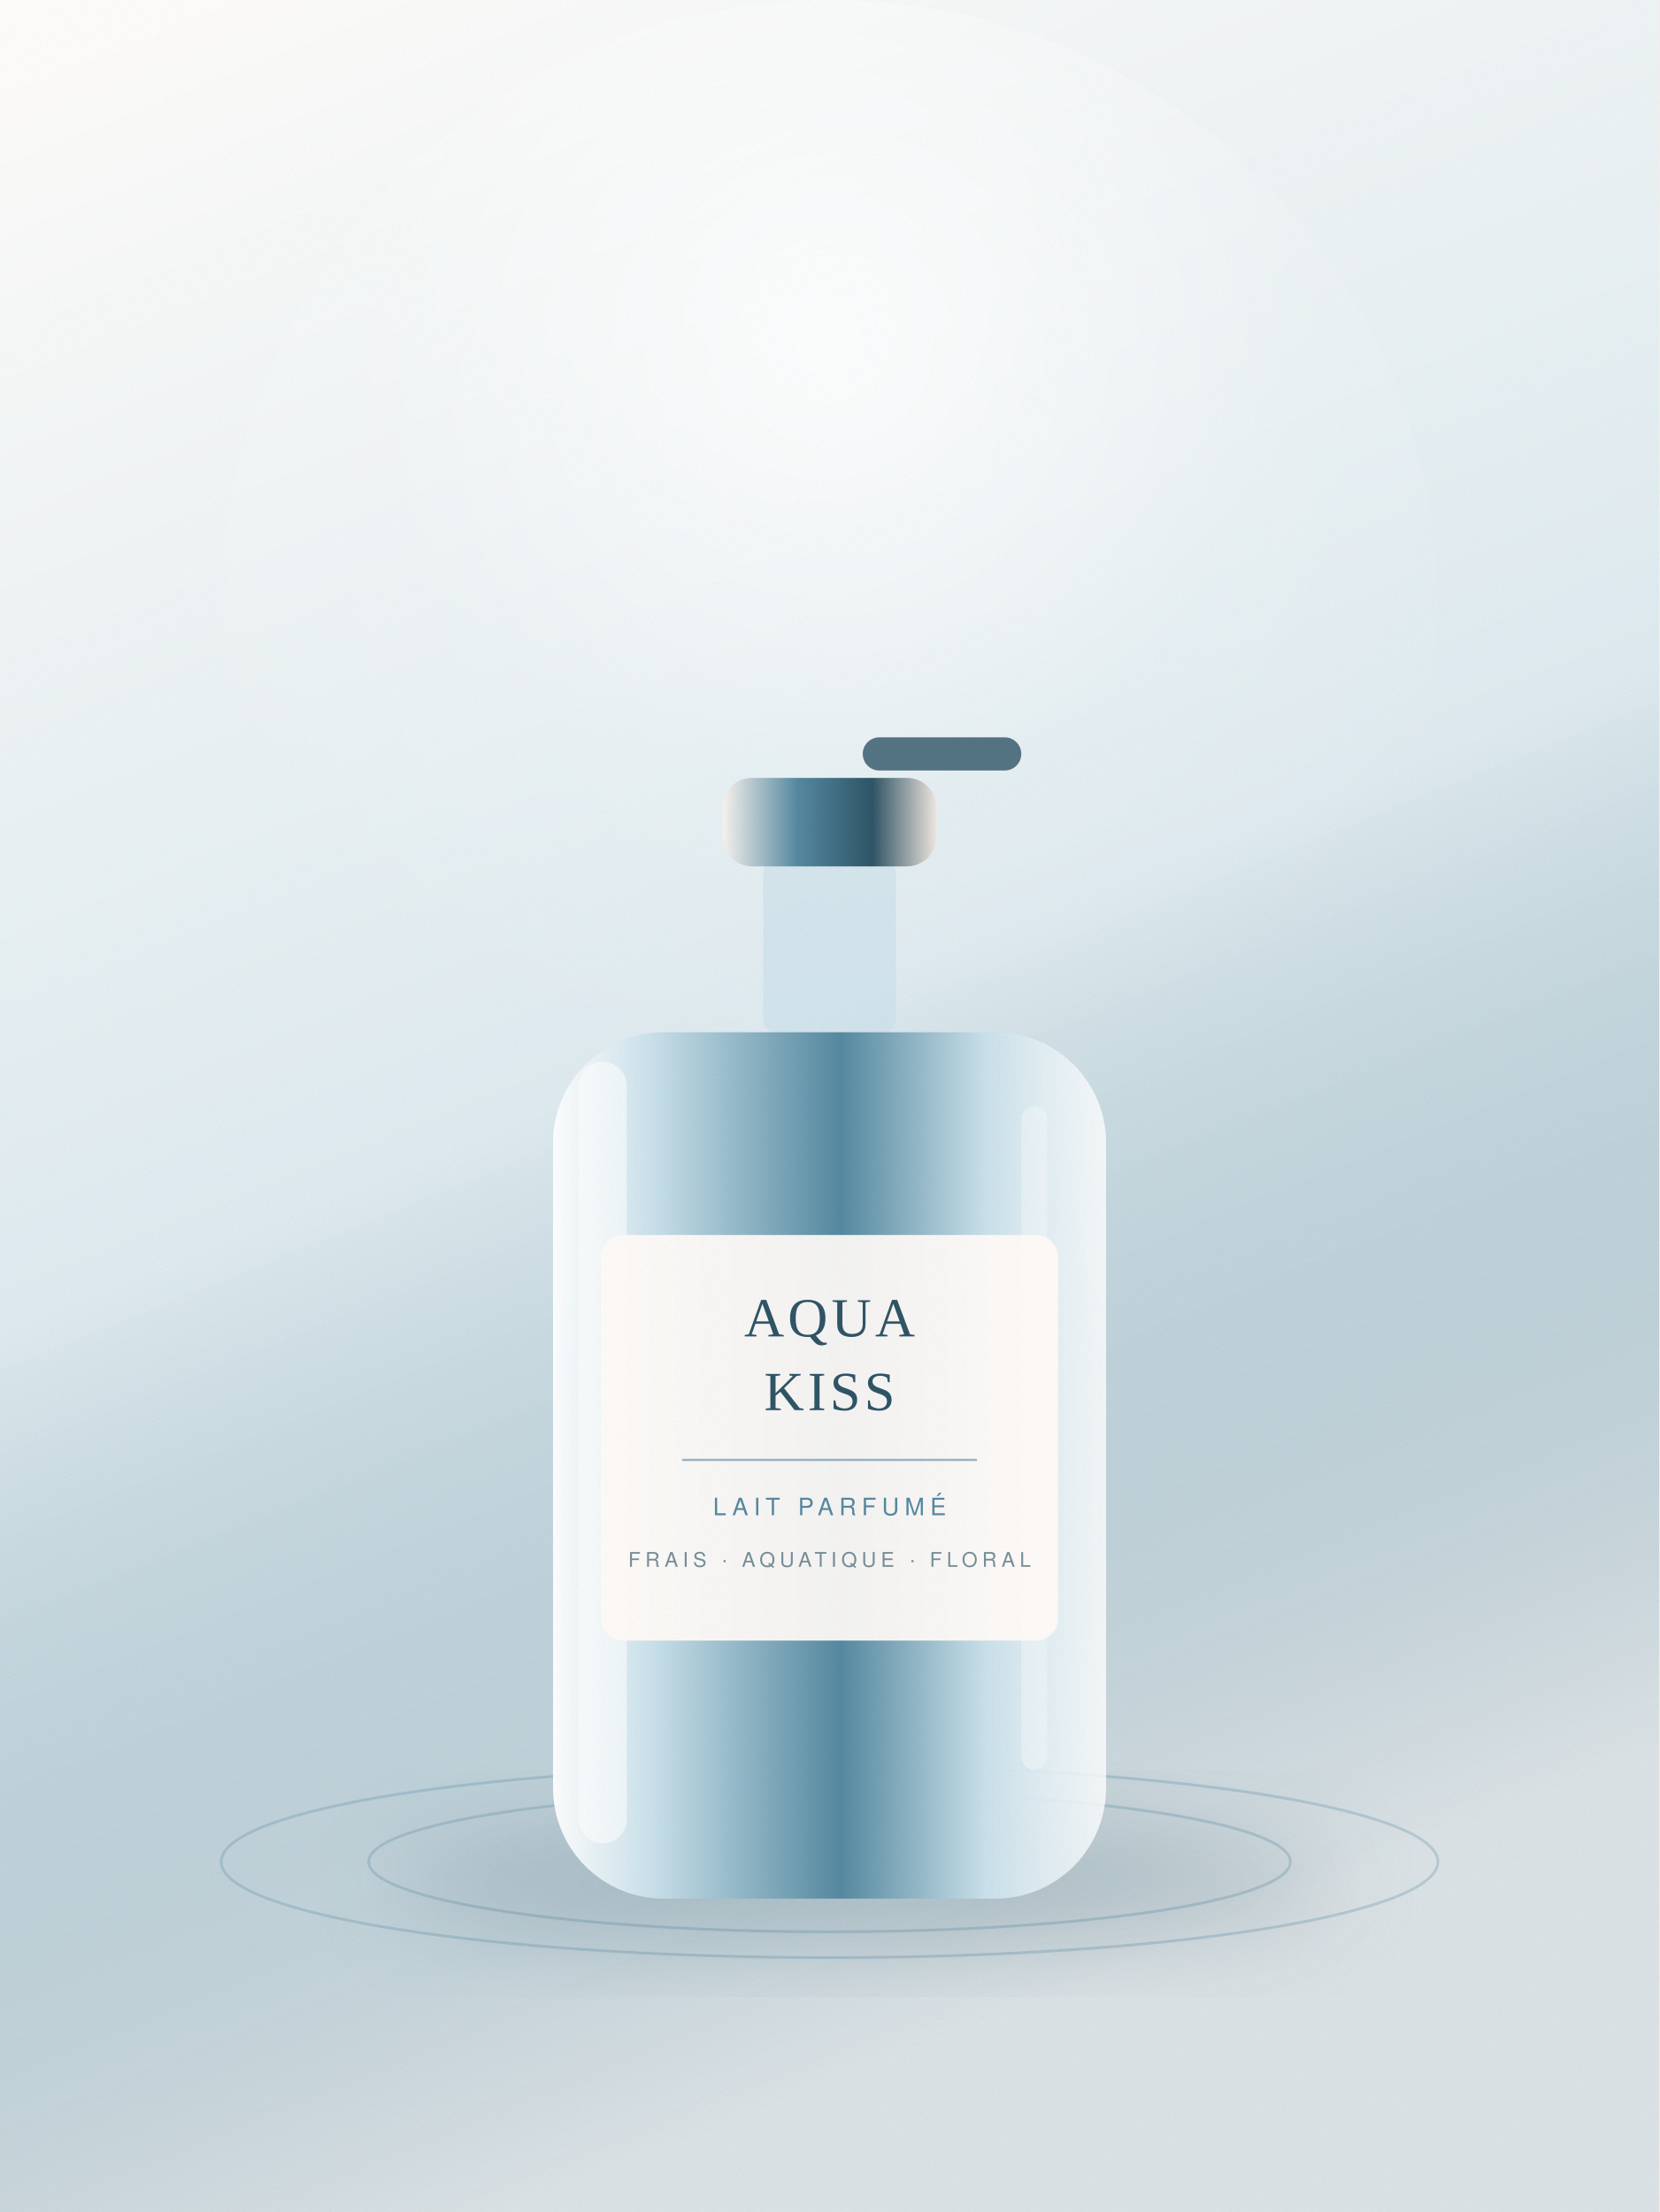
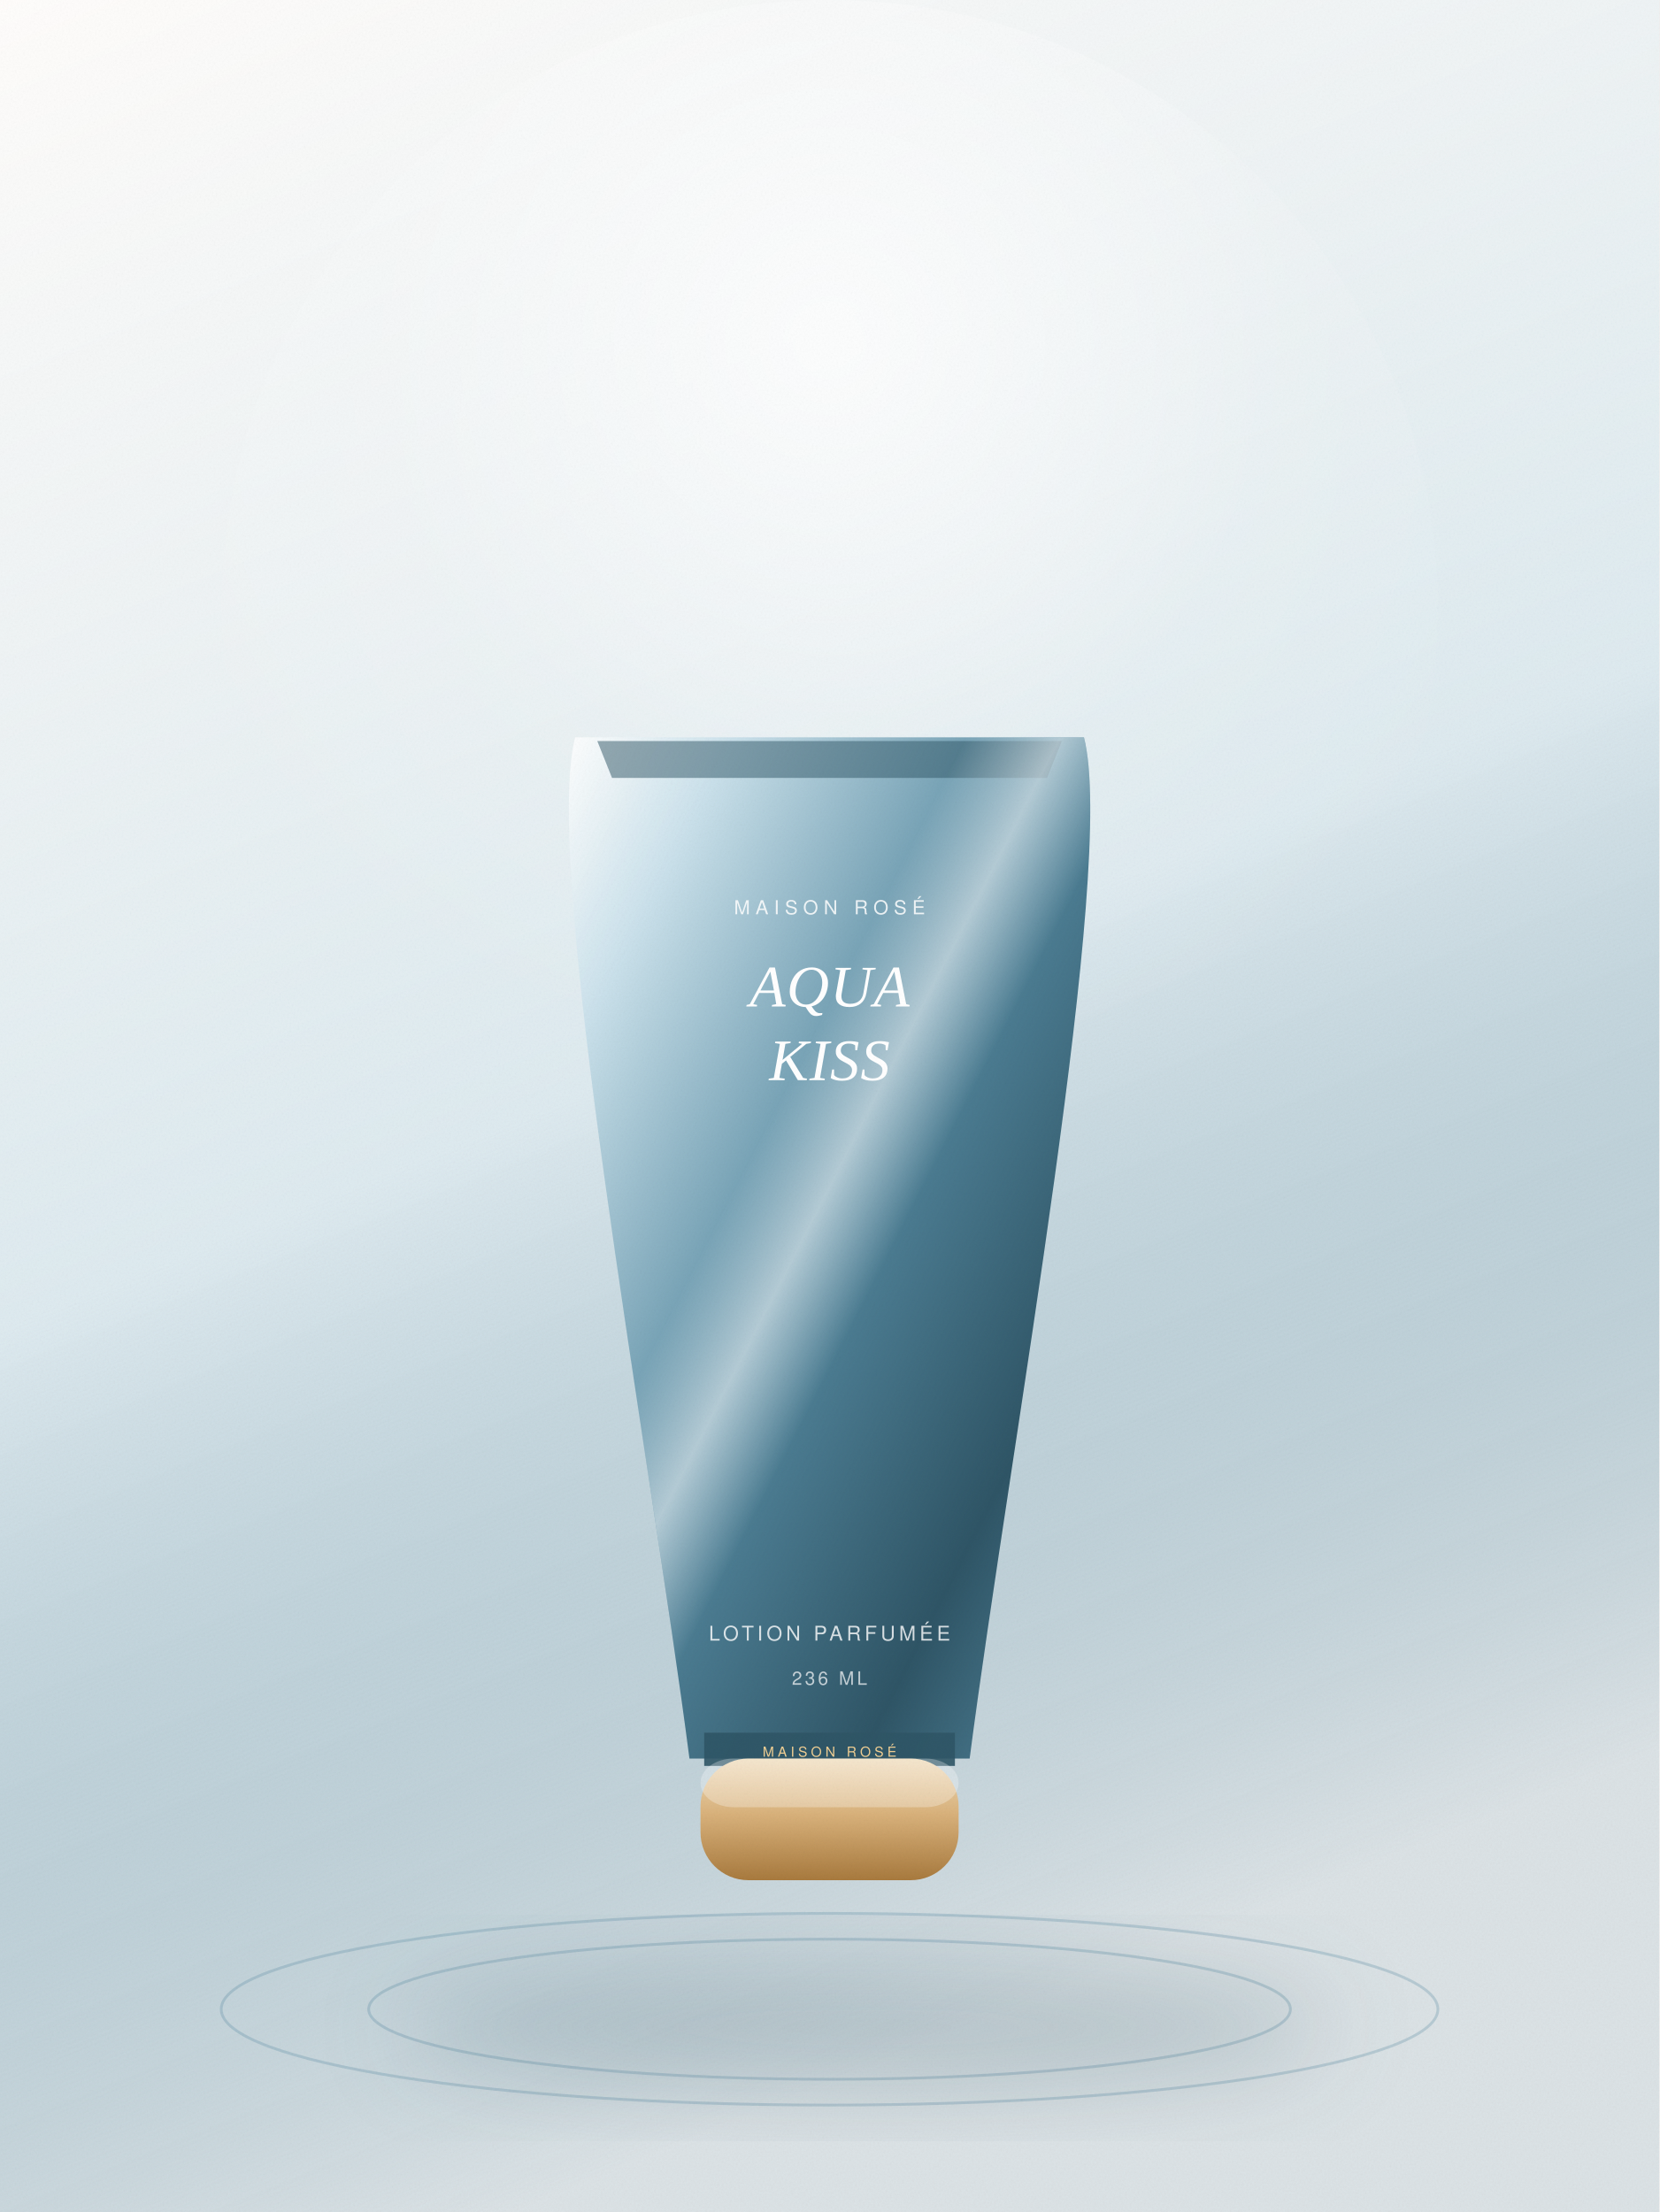
<svg xmlns="http://www.w3.org/2000/svg" viewBox="0 0 900 1200" width="900" height="1200" role="img" aria-label="AQUA KISS">
  <defs>
    <linearGradient id="bggaquakisslotion" x1="0" y1="0" x2="0.3" y2="1">
      <stop offset="0%" stop-color="#FFFDFB" />
      <stop offset="55%" stop-color="#DEEAEF" />
      <stop offset="100%" stop-color="#5589A022" />
    </linearGradient>
    <radialGradient id="flashaquakisslotion" cx="50%" cy="28%" r="62%">
      <stop offset="0%" stop-color="#ffffff" stop-opacity=".85" />
      <stop offset="60%" stop-color="#ffffff" stop-opacity=".12" />
      <stop offset="100%" stop-color="#ffffff" stop-opacity="0" />
    </radialGradient>
    <linearGradient id="glassaquakisslotion" x1="0" y1="0" x2="1" y2="0">
      <stop offset="0%" stop-color="#ffffff" stop-opacity=".95" />
      <stop offset="18%" stop-color="#C9E0EA" />
      <stop offset="52%" stop-color="#5589A0" />
      <stop offset="78%" stop-color="#C9E0EA" />
      <stop offset="100%" stop-color="#ffffff" stop-opacity=".8" />
    </linearGradient>
+     <linearGradient id="metalaquakisslotion" x1="0" y1="0" x2="1" y2="1">
+       <stop offset="0%" stop-color="#FFFFFF" stop-opacity=".9" />
+       <stop offset="16%" stop-color="#C9E0EA" />
+       <stop offset="48%" stop-color="#5589A0" />
+       <stop offset="78%" stop-color="#2F5566" />
+       <stop offset="100%" stop-color="#5589A0" />
+     </linearGradient>
    <linearGradient id="capaquakisslotion" x1="0" y1="0" x2="1" y2="0">
      <stop offset="0%" stop-color="#F7F2EE" />
-       <stop offset="35%" stop-color="#5589A0" />
-       <stop offset="70%" stop-color="#2F5566" />
-       <stop offset="100%" stop-color="#EFE6DF" />
+       <stop offset="35%" stop-color="#D9B27C" />
+       <stop offset="70%" stop-color="#B4884A" />
+       <stop offset="100%" stop-color="#F1DDBB" />
+     </linearGradient>
+     <linearGradient id="capvaquakisslotion" x1="0" y1="0" x2="0" y2="1">
+       <stop offset="0%" stop-color="#F1DDBB" />
+       <stop offset="45%" stop-color="#D9B27C" />
+       <stop offset="100%" stop-color="#A87A3E" />
+     </linearGradient>
+     <linearGradient id="sheenaquakisslotion" x1="0" y1="0" x2="1" y2="1">
+       <stop offset="0%" stop-color="#ffffff" stop-opacity="0" />
+       <stop offset="38%" stop-color="#ffffff" stop-opacity="0" />
+       <stop offset="47%" stop-color="#ffffff" stop-opacity=".55" />
+       <stop offset="56%" stop-color="#ffffff" stop-opacity="0" />
+       <stop offset="100%" stop-color="#ffffff" stop-opacity="0" />
    </linearGradient>
    <filter id="grainaquakisslotion">
      <feTurbulence type="fractalNoise" baseFrequency="0.9" numOctaves="3" stitchTiles="stitch" />
      <feColorMatrix type="saturate" values="0" />
      <feComponentTransfer>
        <feFuncA type="linear" slope="0.13" />
      </feComponentTransfer>
    </filter>
    <filter id="softaquakisslotion" x="-40%" y="-40%" width="180%" height="180%">
      <feGaussianBlur stdDeviation="26" />
    </filter>
  </defs>
  <rect width="900" height="1200" fill="url(#bggaquakisslotion)" />
  <ellipse cx="450" cy="330" rx="330" ry="330" fill="url(#flashaquakisslotion)" />
  <g opacity=".28" fill="none" stroke="#5589A0" stroke-width="1.5">
-     <ellipse cx="450" cy="1010" rx="330" ry="52" />
-     <ellipse cx="450" cy="1010" rx="250" ry="38" />
+     <ellipse cx="450" cy="1090" rx="330" ry="52" />
+     <ellipse cx="450" cy="1090" rx="250" ry="38" />
  </g>
-   <ellipse cx="470" cy="1022" rx="255" ry="34" fill="#2F5566" opacity=".22" filter="url(#softaquakisslotion)" />
+   <ellipse cx="470" cy="1100" rx="251.6" ry="34" fill="#2F5566" opacity=".22" filter="url(#softaquakisslotion)" />
  <g>
-     <rect x="414" y="464" width="72" height="98" rx="10" fill="#C9E0EA" opacity=".6" />
-     <rect x="392" y="422" width="116" height="48" rx="16" fill="url(#capaquakisslotion)" />
-     <rect x="468" y="400" width="86" height="18" rx="9" fill="#2F5566" opacity=".8" />
-     <rect x="300" y="560" width="300" height="470" rx="60" fill="url(#glassaquakisslotion)" />
-     <rect x="314" y="576" width="26" height="424" rx="13" fill="#fff" opacity=".55" />
-     <rect x="554" y="600" width="14" height="360" rx="7" fill="#fff" opacity=".3" />
-     <rect x="326" y="670" width="248" height="220" rx="12" fill="#FFFBF7" opacity=".93" />
-     <text x="450" y="725" text-anchor="middle" font-family="Georgia, 'Times New Roman', serif" font-size="30" letter-spacing="2" fill="#2F5566">AQUA</text>
-     <text x="450" y="765" text-anchor="middle" font-family="Georgia, 'Times New Roman', serif" font-size="30" letter-spacing="2" fill="#2F5566">KISS</text>
-     <line x1="370" y1="792" x2="530" y2="792" stroke="#5589A0" stroke-width="1.2" opacity=".6" />
-     <text x="450" y="822" text-anchor="middle" font-family="Helvetica, Arial, sans-serif" font-size="13" letter-spacing="3" fill="#5589A0">LAIT PARFUMÉ</text>
-     <text x="450" y="850" text-anchor="middle" font-family="Helvetica, Arial, sans-serif" font-size="11" letter-spacing="2.5" fill="#2F5566" opacity=".65">FRAIS · AQUATIQUE · FLORAL</text>
+     <path d="M 312 400            C 294 470, 352 784.4, 374 954            L 526 954            C 548 784.4, 606 470, 588 400            Z" fill="url(#metalaquakisslotion)" />
+     <path d="M 324 402 L 576 402 L 568 422 L 332 422 Z" fill="#2F5566" opacity=".5" />
+     <path d="M 312 400            C 294 470, 352 784.4, 374 954            L 526 954            C 548 784.4, 606 470, 588 400            Z" fill="url(#sheenaquakisslotion)" />
+     <text x="450" y="496" text-anchor="middle" font-family="Helvetica, Arial, sans-serif" font-size="10.5" letter-spacing="3" fill="#fff" opacity=".85">MAISON ROSÉ</text>
+     <text x="450" y="546" text-anchor="middle" font-family="Georgia, 'Times New Roman', serif" font-style="italic" font-size="32" letter-spacing="0.5" fill="#fff">AQUA</text>
+     <text x="450" y="586" text-anchor="middle" font-family="Georgia, 'Times New Roman', serif" font-style="italic" font-size="32" letter-spacing="0.5" fill="#fff">KISS</text>
+     <text x="450" y="890" text-anchor="middle" font-family="Helvetica, Arial, sans-serif" font-size="11" letter-spacing="2" fill="#fff" opacity=".8">LOTION PARFUMÉE</text>
+     <text x="450" y="914" text-anchor="middle" font-family="Helvetica, Arial, sans-serif" font-size="10" letter-spacing="1.5" fill="#fff" opacity=".7">236 ML</text>
+     <rect x="382" y="940" width="136" height="18" fill="#2F5566" opacity=".9" />
+     <text x="450" y="953" text-anchor="middle" font-family="Helvetica, Arial, sans-serif" font-size="7.5" letter-spacing="2" fill="#EFCE93">MAISON ROSÉ</text>
+     <rect x="380" y="954" width="140" height="66" rx="26" fill="url(#capvaquakisslotion)" />
+     <rect x="380" y="954" width="140" height="26.4" rx="18" fill="#fff" opacity=".28" />
  </g>
  <rect width="900" height="1200" filter="url(#grainaquakisslotion)" opacity=".5" style="mix-blend-mode:multiply" />
</svg>
